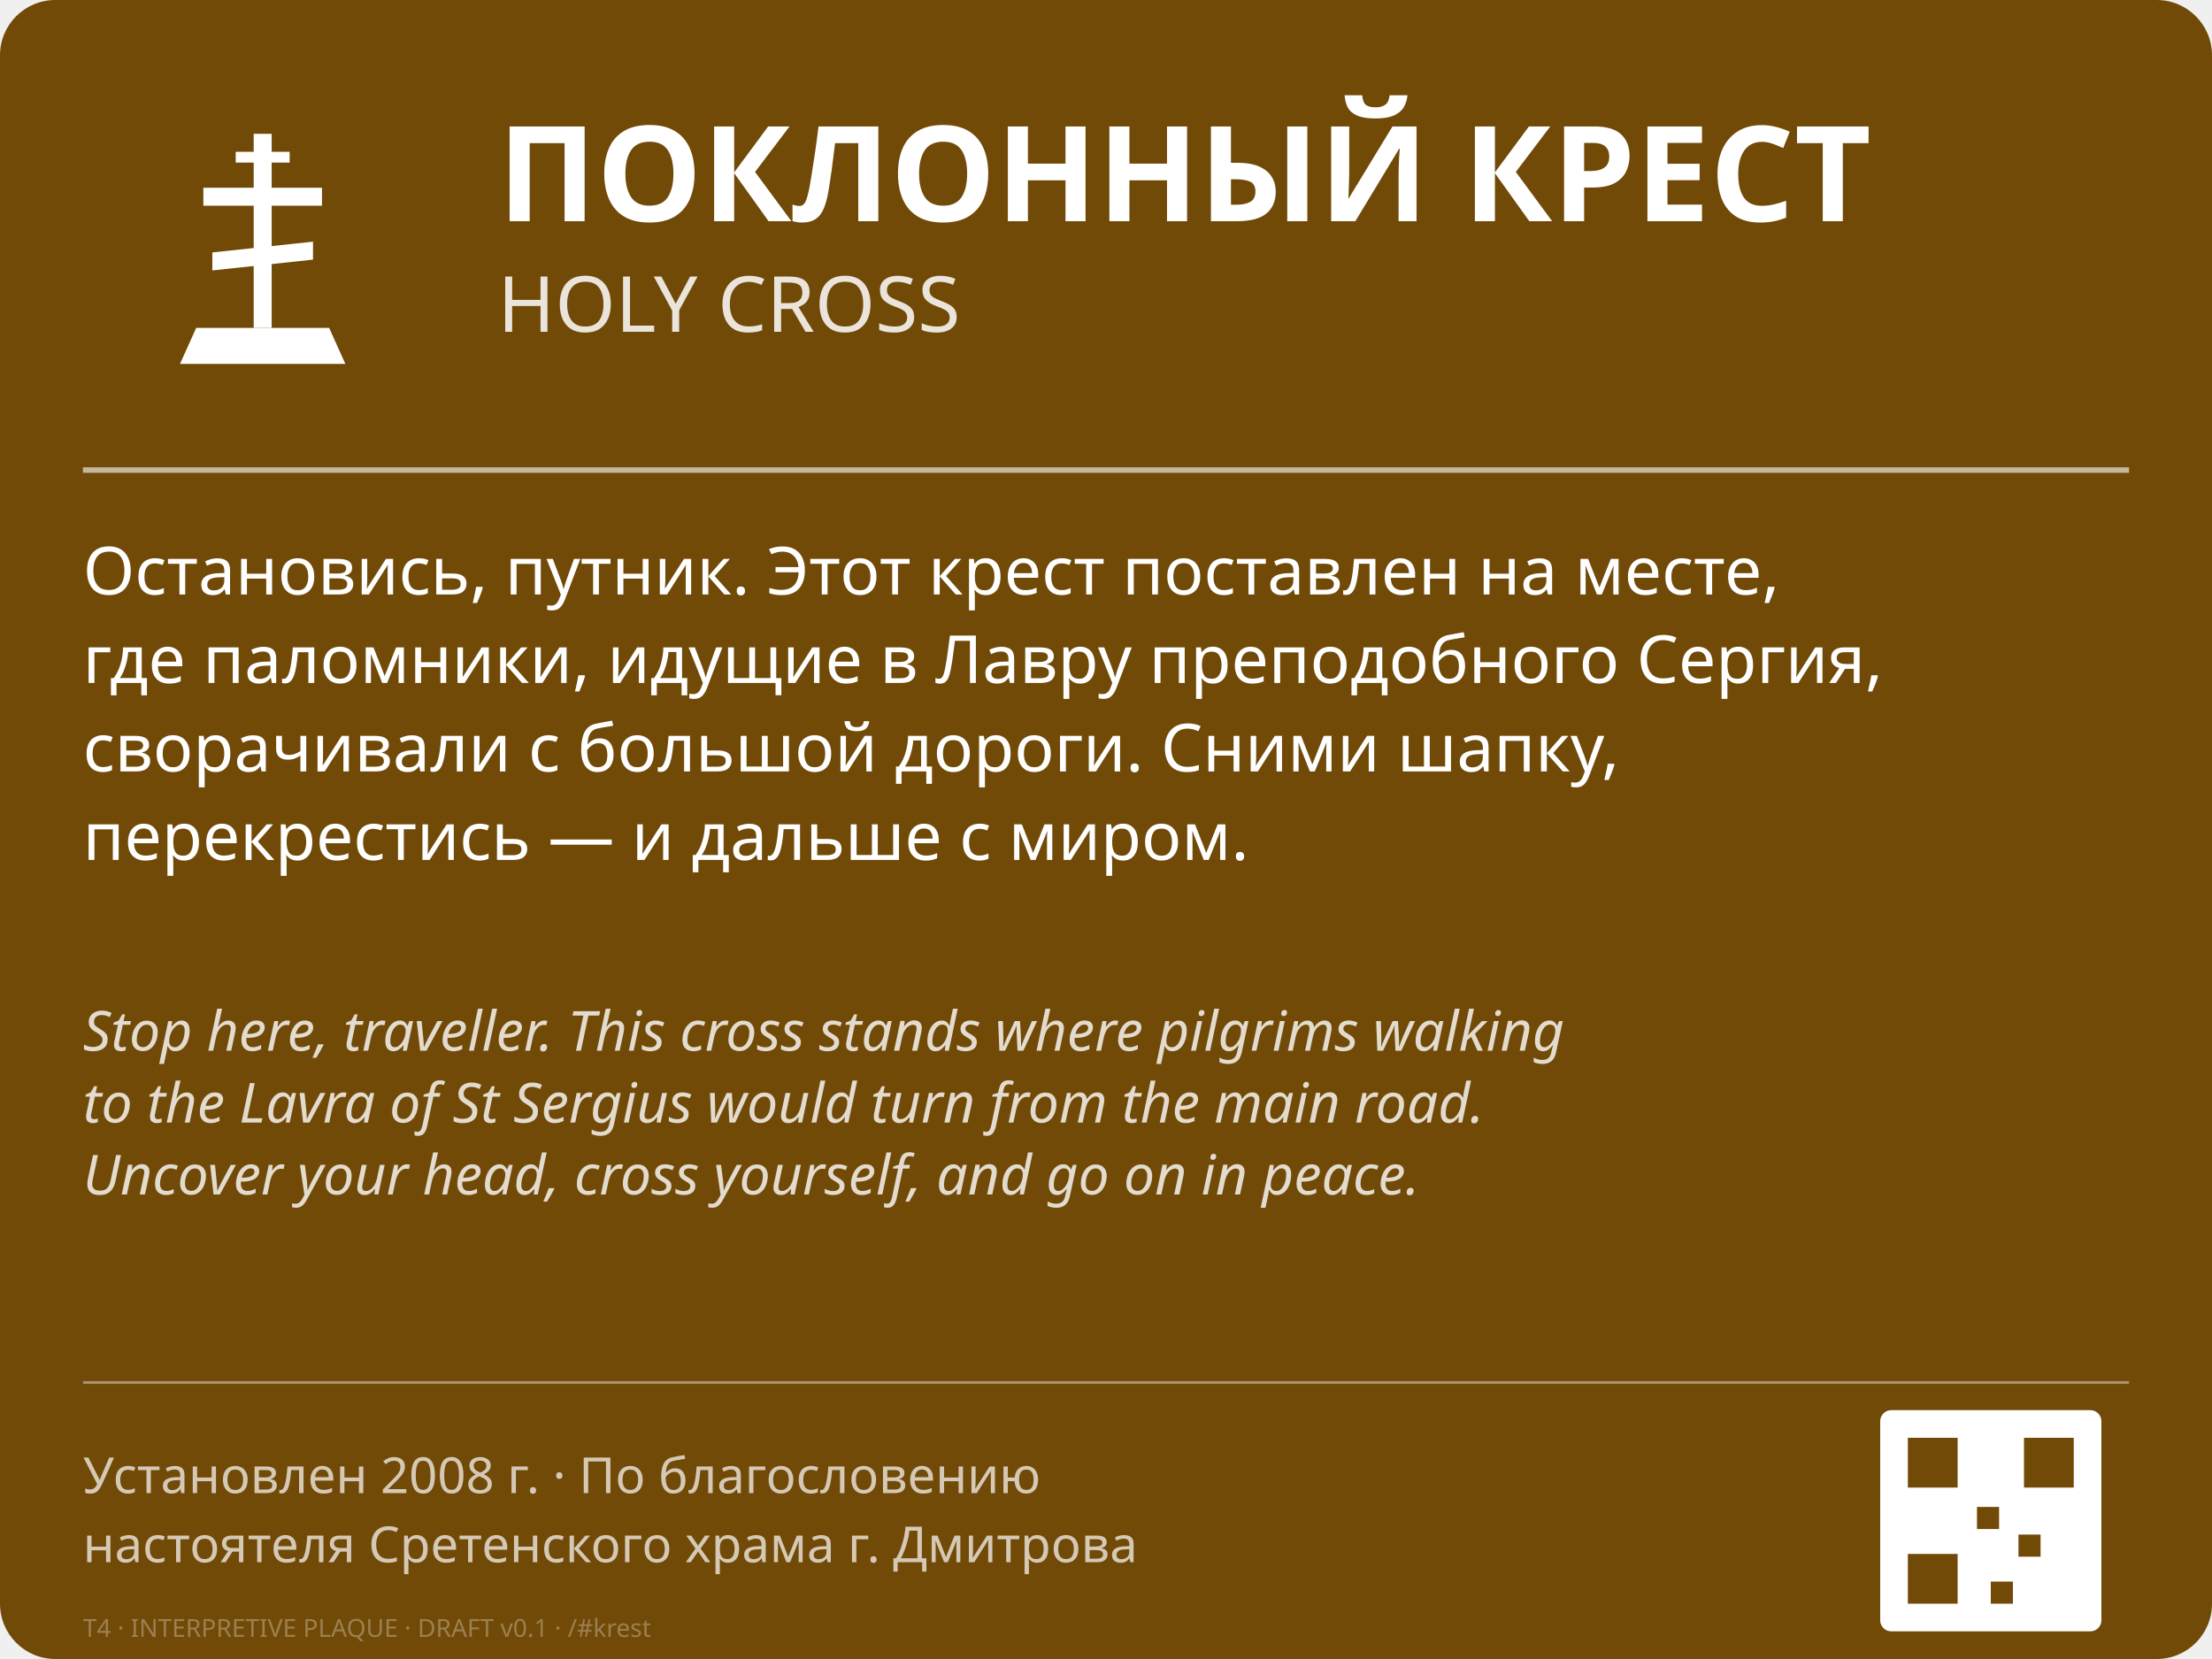
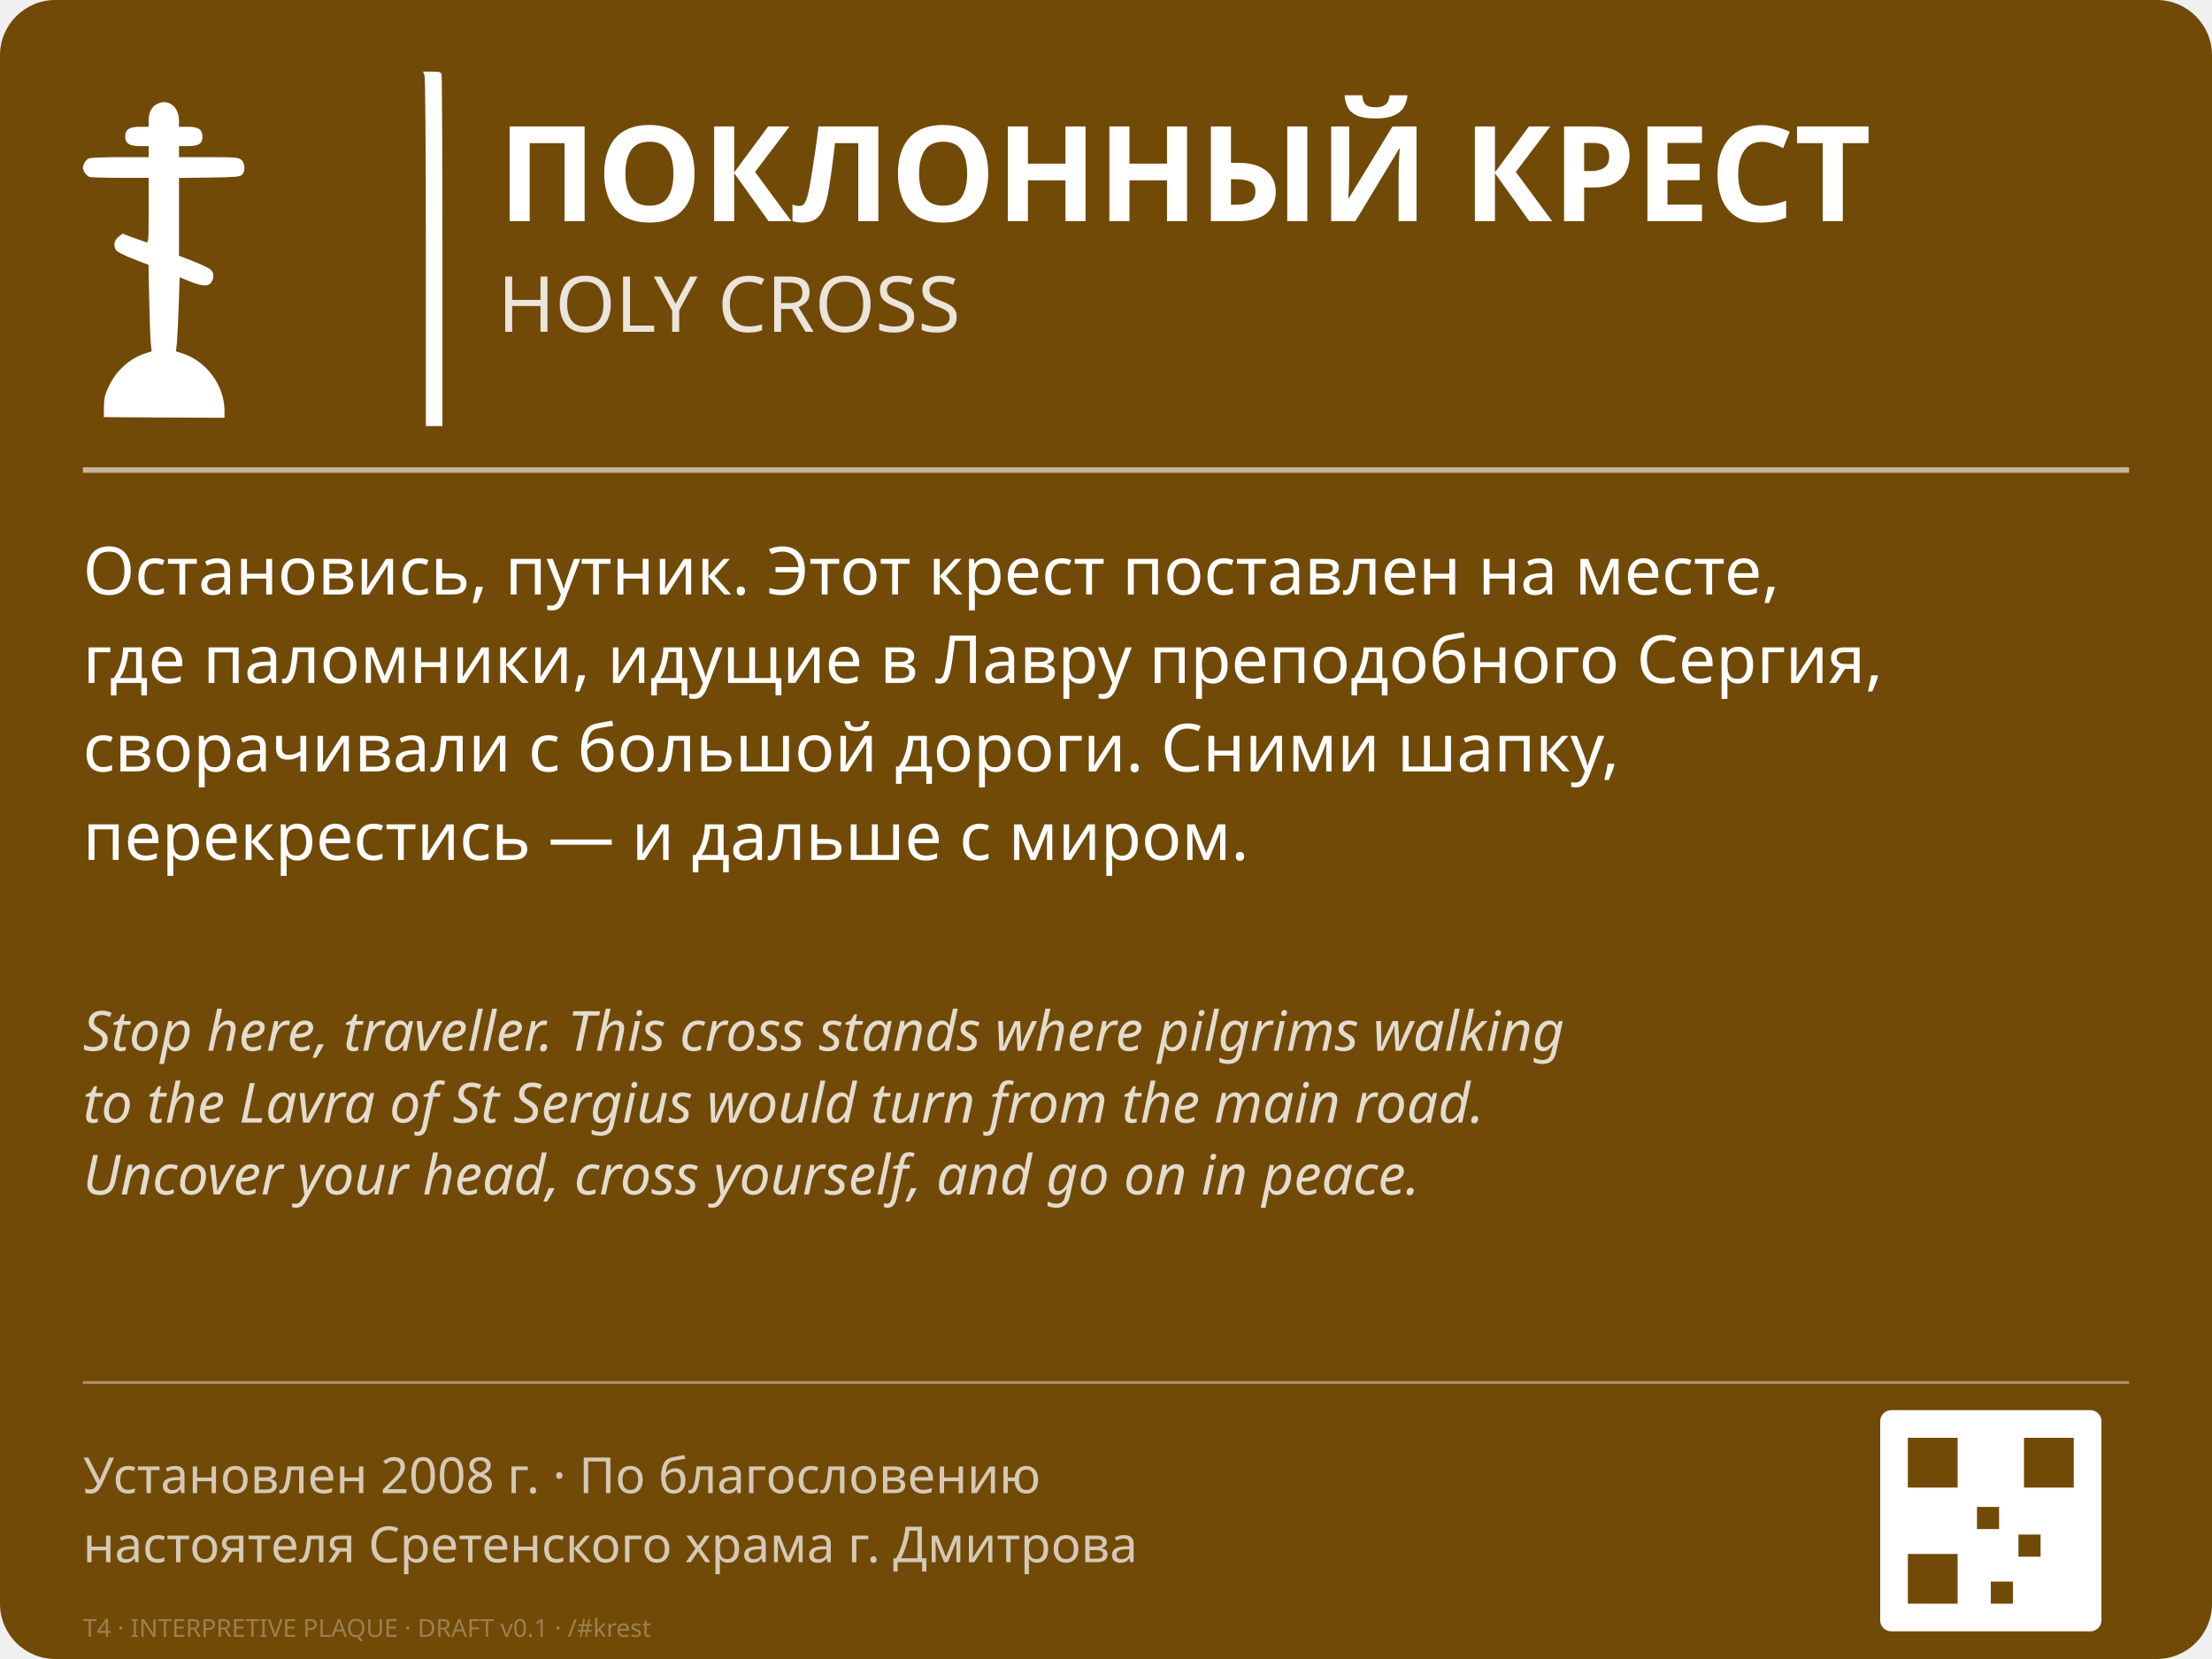
<svg xmlns="http://www.w3.org/2000/svg" viewBox="0 0 800 600" role="img" aria-label="T4: Интерпретационная табличка у Поклонного креста (пример)">
  <defs>
-     <g id="pict-cross" fill="#fff">
-       <path d="M 270 820 L 730 820 L 685 720 L 315 720 Z" />
-       <rect x="475" y="180" width="50" height="540" />
-       <rect x="425" y="230" width="150" height="30" />
-       <rect x="335" y="330" width="330" height="50" />
-       <path d="M 360 510 L 640 480 L 640 530 L 360 560 Z" />
+     <g id="pict-cross">
+       <g transform="translate(0 6.97772) scale(3.83675)">
+         <g transform="translate(-161.3627,437) scale(0.1,-0.1)" fill="#fff">
+           <path d="M4090 4344 c6 -16 10 -491 10 -1285 l0 -1259 60 0 60 0 0 1263 c0 694 -3 1272 -6 1285 -6 20 -12 22 -70 22 l-64 0 10 -26z" />
+           <path d="M2148 4134 c-37 -19 -58 -63 -58 -119 l0 -45 -65 0 c-75 0 -105 -20 -105 -70 0 -50 30 -70 105 -70 l65 0 0 -40 0 -40 -204 0 c-113 0 -216 -4 -229 -9 -13 -5 -29 -23 -36 -39 -10 -25 -10 -35 3 -60 8 -16 26 -32 38 -36 13 -3 114 -6 226 -6 l202 0 0 -236 c0 -220 -1 -236 -17 -231 -10 3 -53 18 -95 33 l-77 29 -28 -21 c-32 -24 -41 -65 -20 -97 9 -14 55 -38 125 -65 l111 -43 5 -252 c3 -139 8 -280 11 -313 l7 -62 -49 -16 c-112 -37 -206 -122 -260 -234 -31 -64 -36 -85 -37 -151 l-1 -76 438 -3 437 -2 0 52 c-1 181 -128 356 -302 414 l-50 16 7 62 c3 33 9 154 13 268 l7 207 73 -30 c90 -36 135 -38 156 -7 23 33 20 73 -8 95 -13 11 -69 37 -125 59 l-101 39 0 282 0 282 220 3 c192 3 221 5 237 20 26 26 22 86 -6 109 -21 17 -43 19 -237 19 l-214 0 0 40 0 40 63 0 c79 0 107 17 107 66 0 55 -27 74 -105 74 l-65 0 0 45 c0 104 -81 163 -162 119z" />
+         </g>
+       </g>
    </g>
  </defs>
  <rect width="800" height="600" rx="20" fill="#714A07" />
  <g transform="translate(30 25) scale(0.13)">
    <use href="#pict-cross" />
  </g>
  <text x="180" y="80" fill="#fff" font-family="'Myriad Pro Condensed','PT Sans Narrow','Arial Narrow',sans-serif" font-weight="700" font-size="48" font-stretch="condensed">ПОКЛОННЫЙ КРЕСТ</text>
  <text x="180" y="120" fill="#fff" opacity="0.85" font-family="'Myriad Pro Condensed','PT Sans Narrow','Arial Narrow',sans-serif" font-weight="400" font-size="28" font-stretch="condensed">HOLY CROSS</text>
  <line x1="30" y1="170" x2="770" y2="170" stroke="#fff" stroke-width="2" opacity="0.6" />
  <text x="30" y="215" fill="#fff" font-family="'Myriad Pro Condensed','PT Sans Narrow','Arial Narrow',sans-serif" font-weight="400" font-size="24" font-stretch="condensed">
    <tspan x="30" dy="0">Остановись, путник. Этот крест поставлен на месте,</tspan>
    <tspan x="30" dy="32">где паломники, идущие в Лавру преподобного Сергия,</tspan>
    <tspan x="30" dy="32">сворачивали с большой дороги. Сними шапку,</tspan>
    <tspan x="30" dy="32">перекрестись — и дальше с миром.</tspan>
  </text>
  <text x="30" y="380" fill="#fff" opacity="0.8" font-family="'Myriad Pro Condensed','PT Sans Narrow','Arial Narrow',sans-serif" font-weight="400" font-style="italic" font-size="20" font-stretch="condensed">
    <tspan x="30" dy="0">Stop here, traveller. This cross stands where pilgrims walking</tspan>
    <tspan x="30" dy="26">to the Lavra of St Sergius would turn from the main road.</tspan>
    <tspan x="30" dy="26">Uncover your head, cross yourself, and go on in peace.</tspan>
  </text>
  <line x1="30" y1="500" x2="770" y2="500" stroke="#fff" stroke-width="1" opacity="0.4" />
  <text x="30" y="540" fill="#fff" opacity="0.7" font-family="'Myriad Pro Condensed','PT Sans Narrow','Arial Narrow',sans-serif" font-weight="400" font-size="18" font-stretch="condensed">Установлен 2008 г. · По благословению</text>
  <text x="30" y="565" fill="#fff" opacity="0.7" font-family="'Myriad Pro Condensed','PT Sans Narrow','Arial Narrow',sans-serif" font-weight="400" font-size="18" font-stretch="condensed">настоятеля Сретенского храма г. Дмитрова</text>
  <rect x="680" y="510" width="80" height="80" fill="#fff" rx="4" />
  <g fill="#714A07">
    <rect x="690" y="520" width="18" height="18" />
    <rect x="732" y="520" width="18" height="18" />
    <rect x="690" y="562" width="18" height="18" />
    <rect x="715" y="545" width="8" height="8" />
    <rect x="730" y="555" width="8" height="8" />
    <rect x="720" y="572" width="8" height="8" />
  </g>
  <text x="30" y="592" fill="#fff" opacity="0.3" font-size="9" font-family="sans-serif">T4 · INTERPRETIVE PLAQUE · DRAFT v0.1 · /#krest</text>
</svg>
